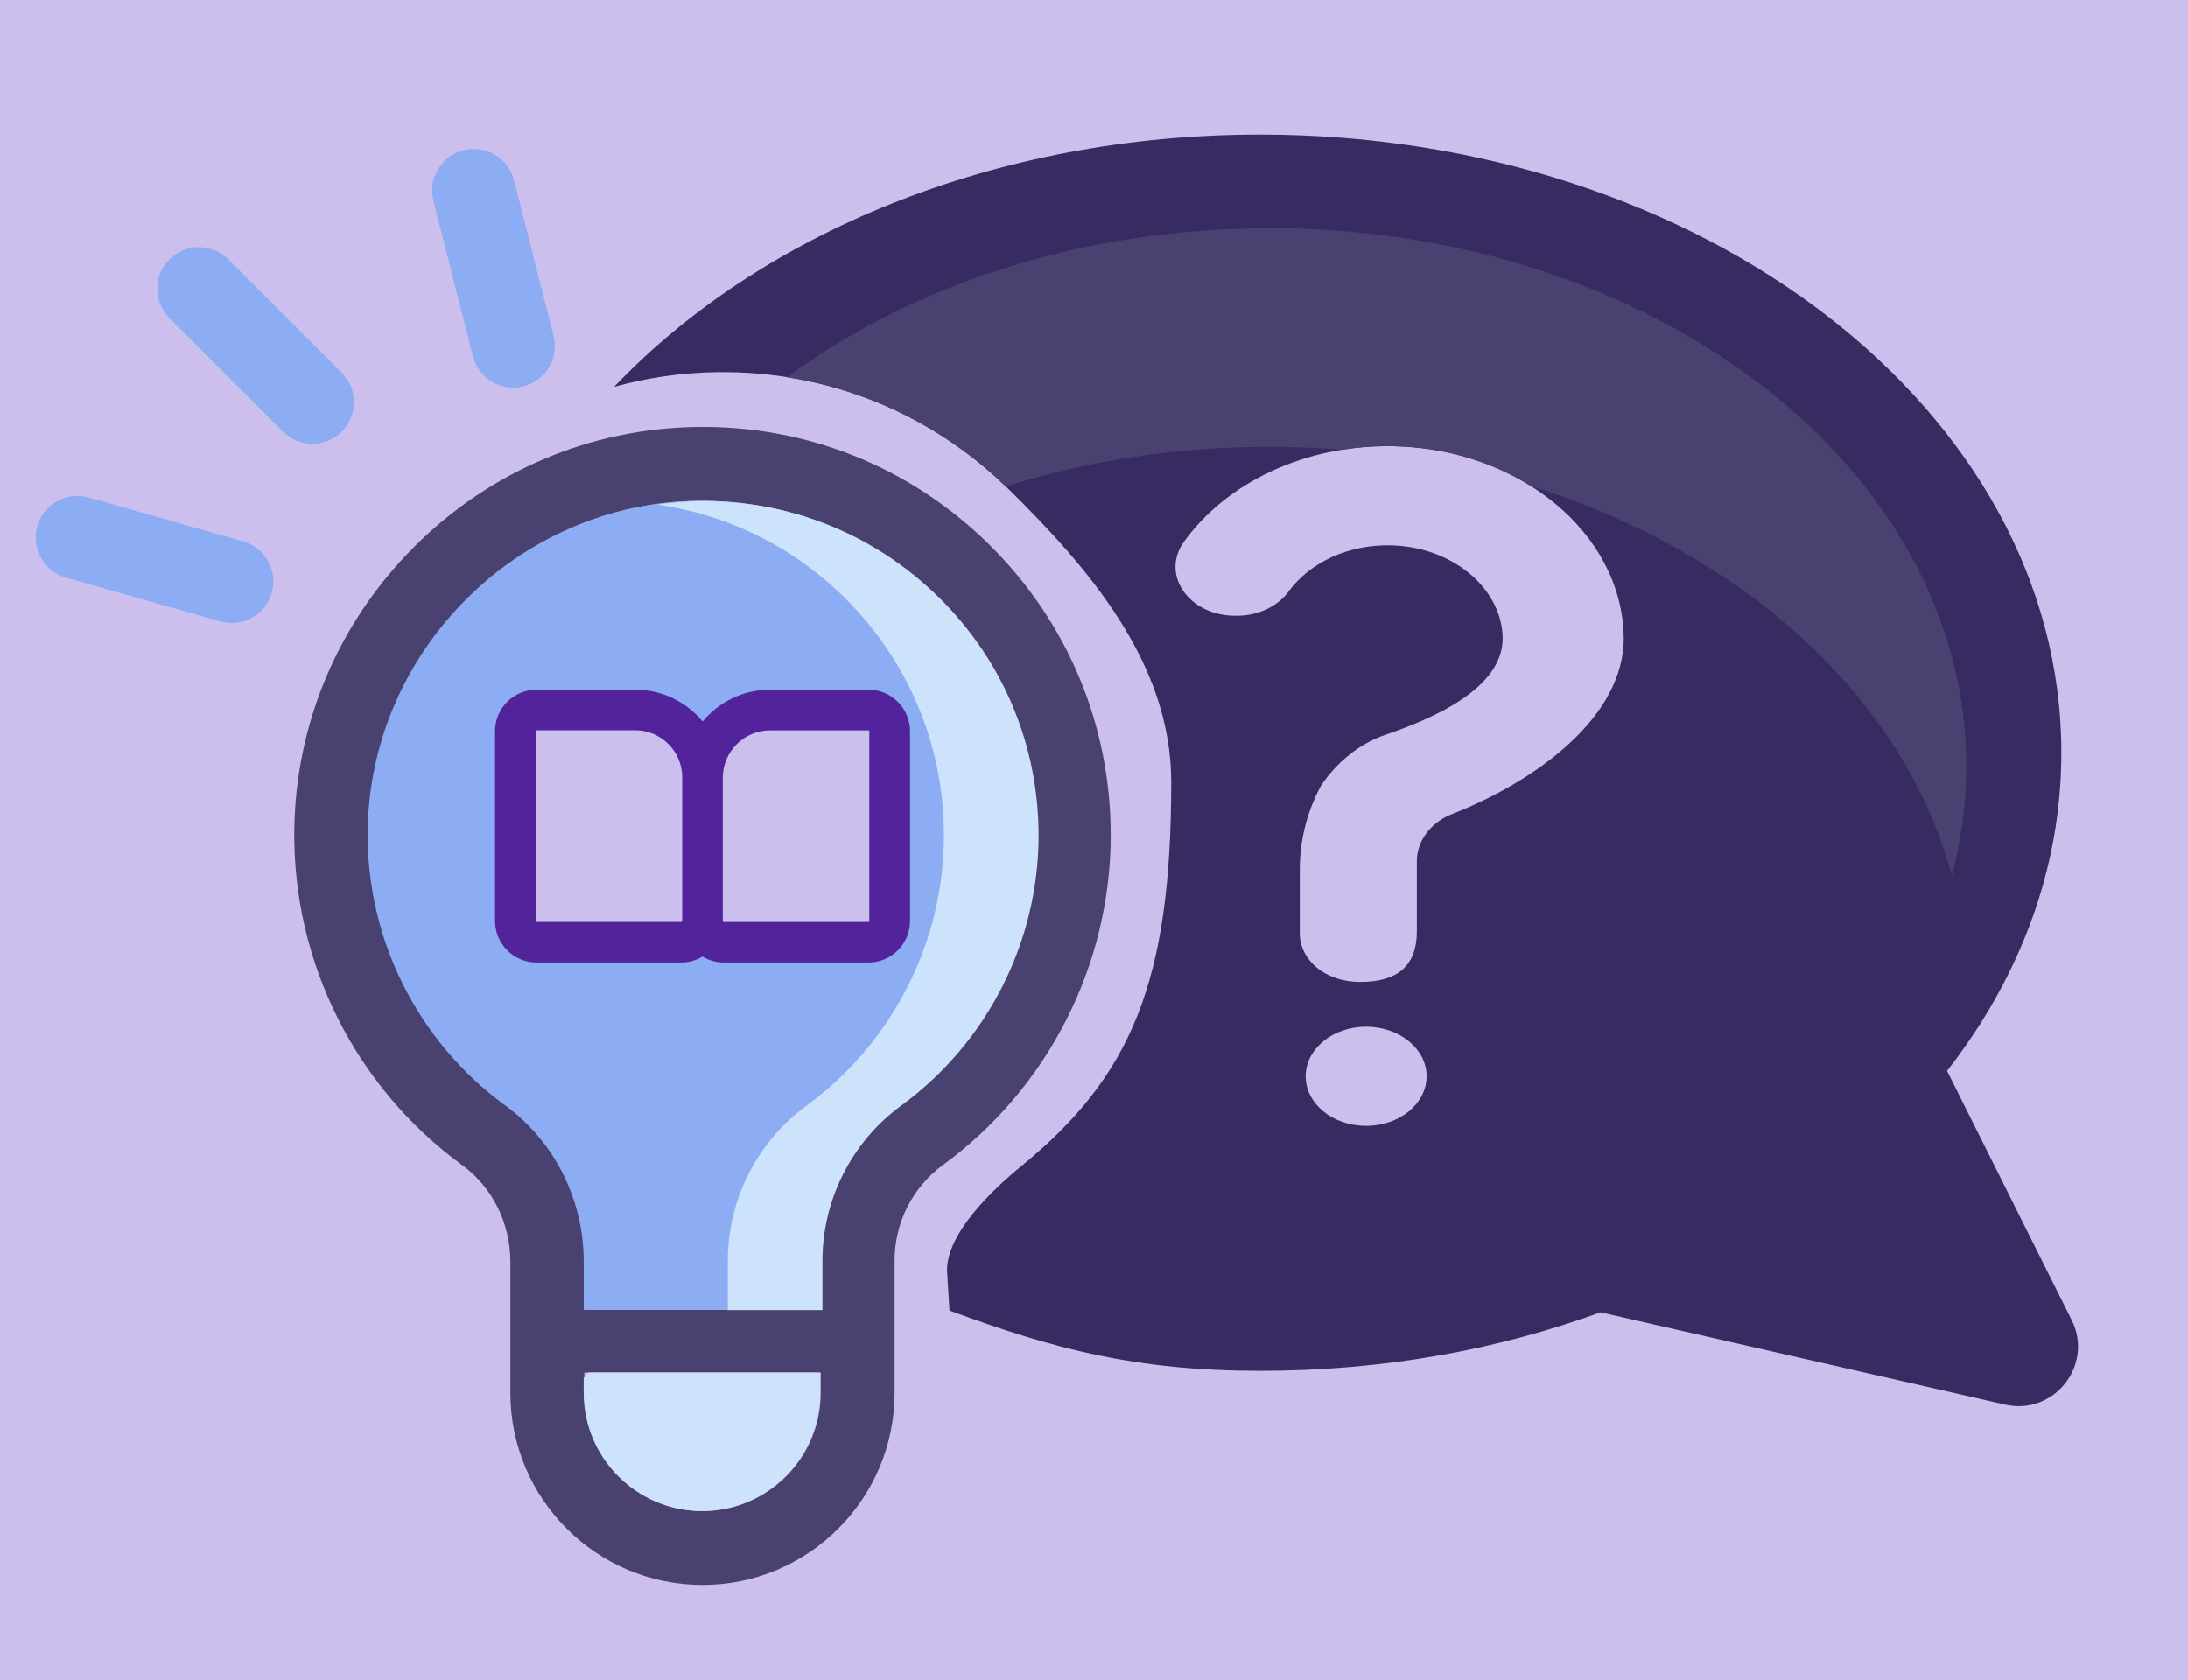
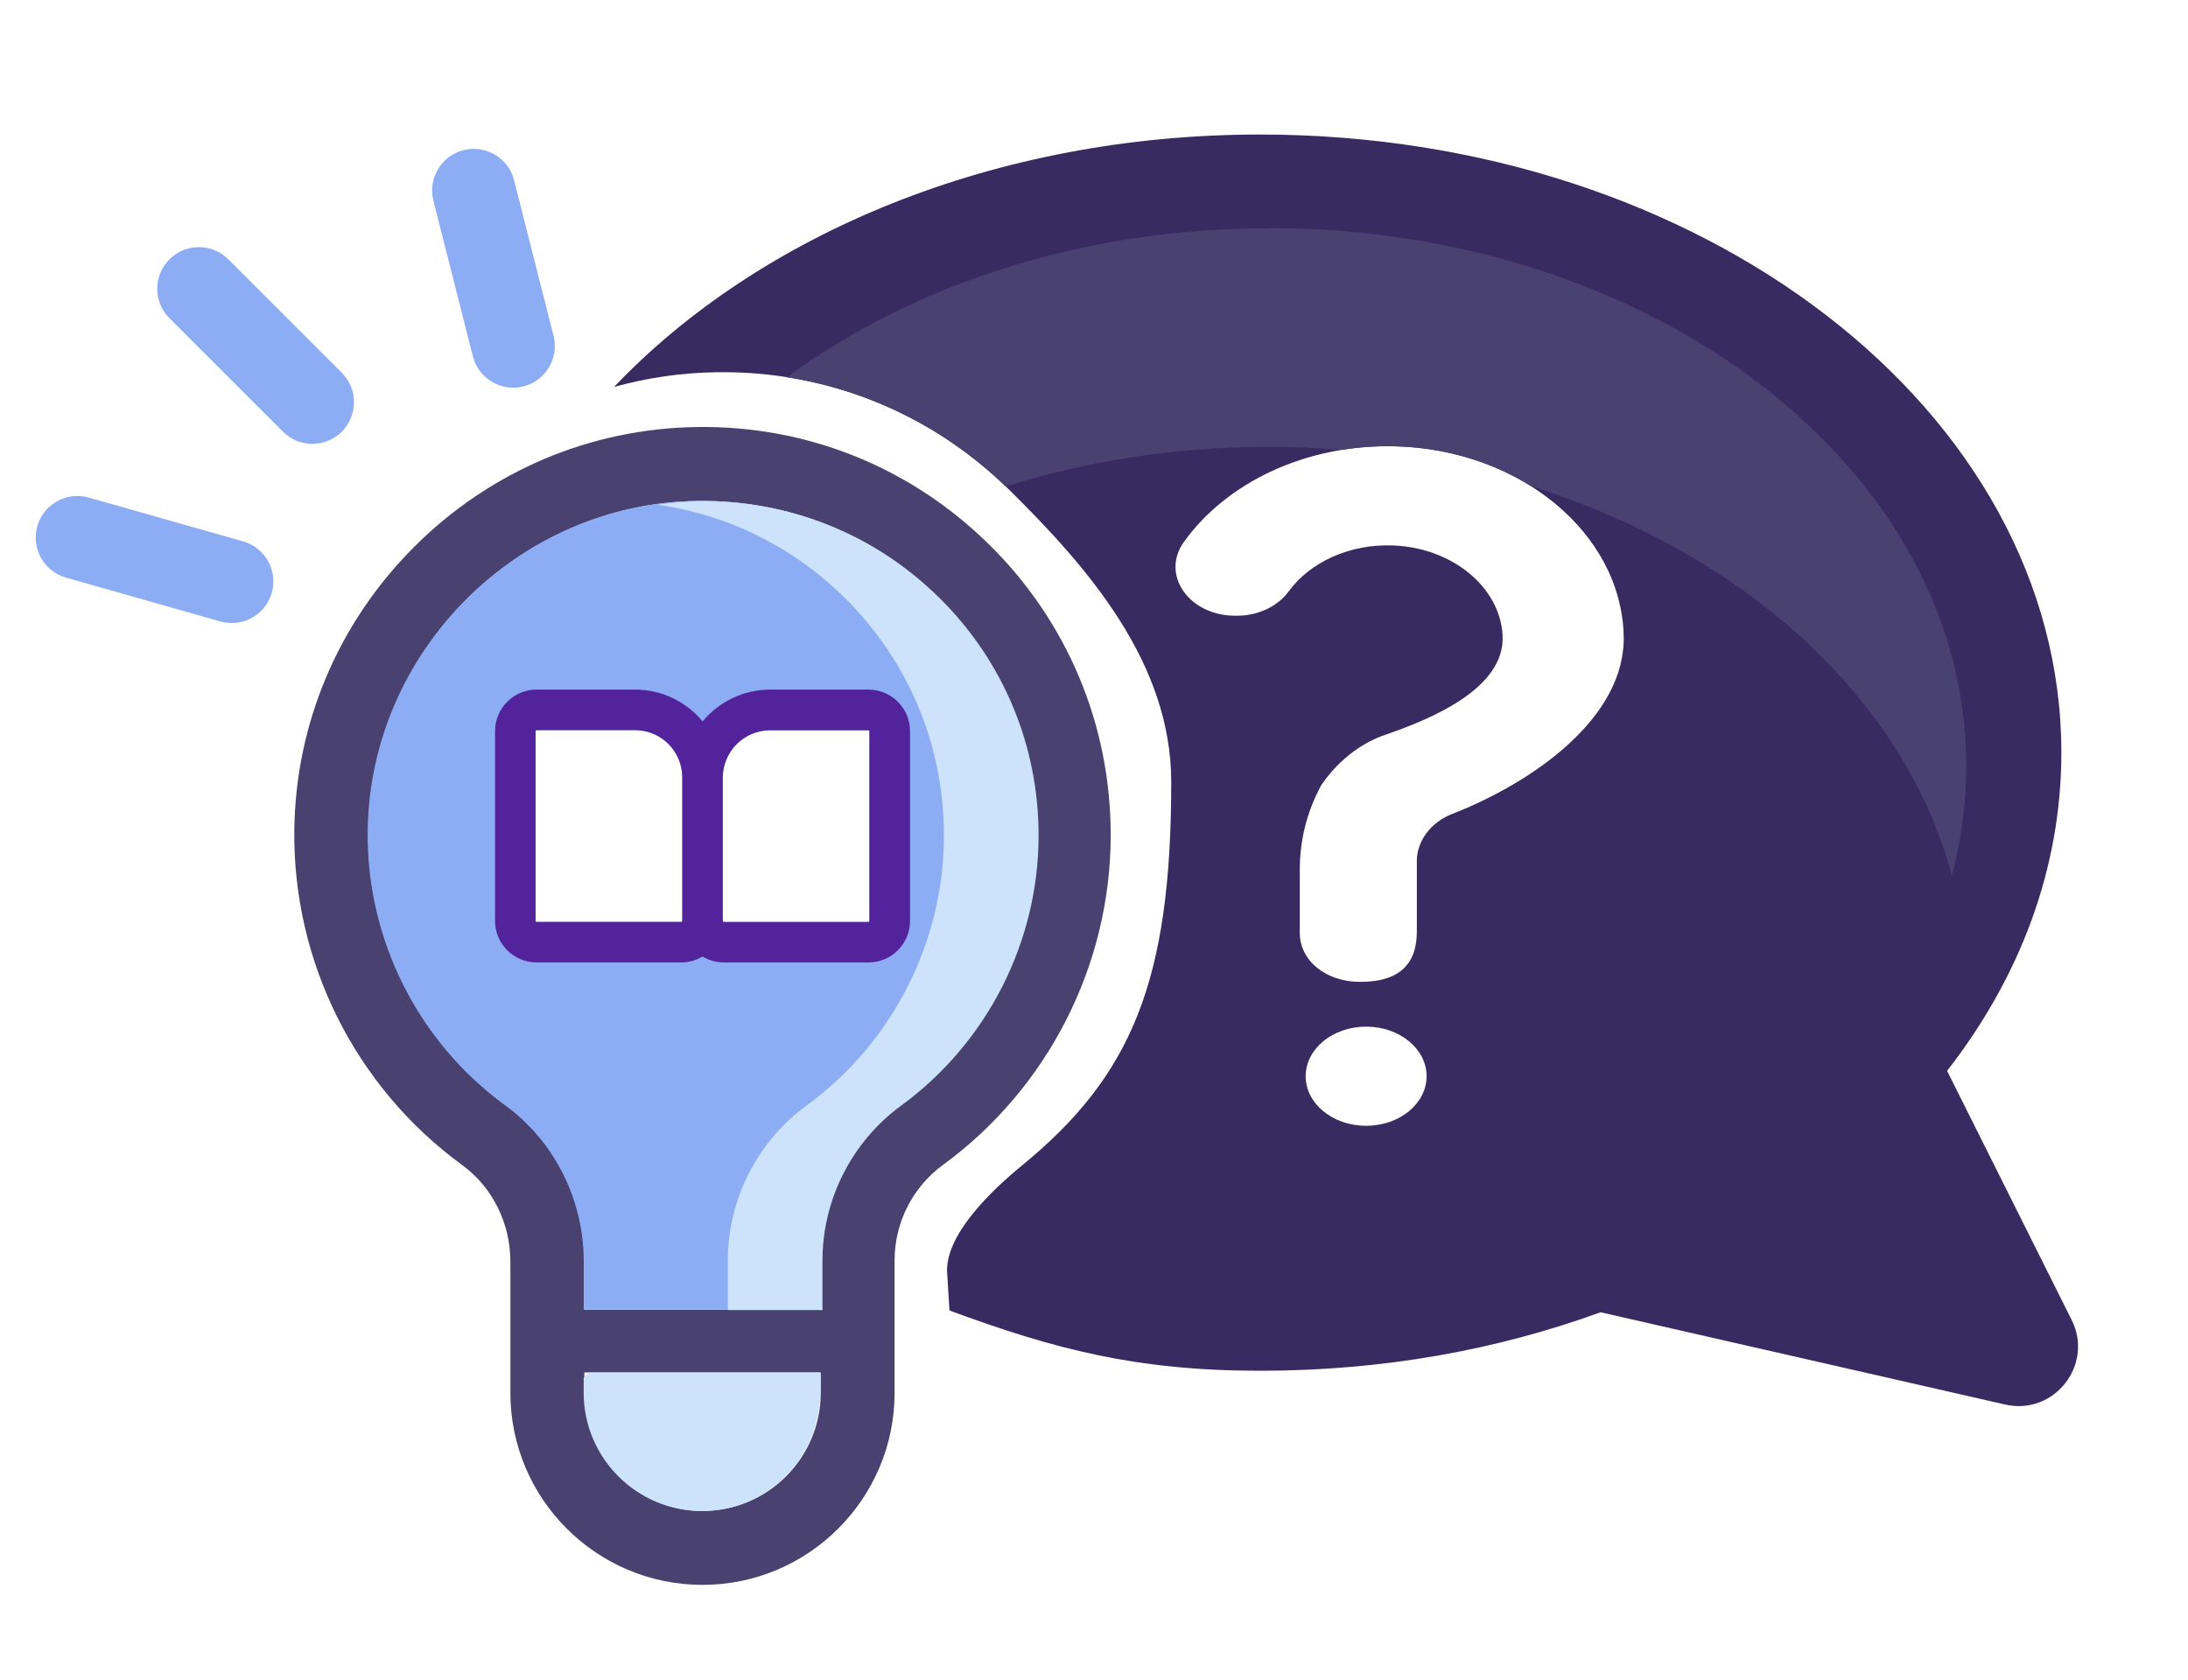
<svg xmlns="http://www.w3.org/2000/svg" viewBox="0 0 368 282.62">
  <defs>
    <style>
      .cls-1 {
        fill: #cce3fb;
      }

      .cls-1, .cls-2, .cls-3, .cls-4, .cls-5 {
        stroke-width: 0px;
      }

      .cls-2 {
        fill: #8cacf4;
      }

      .cls-3 {
        fill: #372b62;
      }

      .cls-6 {
-         fill: #ccbfed;
+         fill: transparent;
        stroke: #000;
        stroke-miterlimit: 10;
        stroke-width: 8px;
      }

      .cls-4 {
        fill: #494170;
      }

      .cls-5 {
        fill: #53239b;
      }
    </style>
  </defs>
  <g id="Backdrops">
    <rect class="cls-6" x="-141" y="-395.38" width="681" height="1080" />
  </g>
  <g id="Quiz_Icon" data-name="Quiz Icon">
    <g id="Quiz">
      <path id="Outline" class="cls-4" d="M166.36,91.6c-13.19-13-30.66-20.05-49.18-19.76-17.91.25-34.79,7.42-47.55,20.19-12.75,12.77-19.9,29.66-20.13,47.57-.28,22.22,10.28,43.3,28.24,56.4,5.07,3.7,8.1,9.77,8.1,16.25v22.06c0,17.82,14.49,32.31,32.31,32.31s32.31-14.49,32.31-32.31v-22.3c0-6.32,3.04-12.32,8.14-16.04,17.66-12.9,28.21-33.64,28.21-55.48,0-18.52-7.26-35.88-20.45-48.89ZM118.16,254.19c-10.96,0-19.88-8.92-19.88-19.88v-3.42h39.76v3.42c0,10.96-8.92,19.88-19.88,19.88ZM151.28,185.93c-8.29,6.05-13.24,15.8-13.24,26.08v8.32h-39.76v-8.08c0-10.43-4.94-20.26-13.2-26.29-14.72-10.73-23.37-28-23.14-46.2.38-30.18,25.25-55.07,55.42-55.49,15.19-.19,29.49,5.54,40.28,16.19,10.8,10.65,16.75,24.87,16.75,40.04,0,17.89-8.64,34.87-23.11,45.44Z" />
      <g id="Bulb">
        <path class="cls-2" d="M157.54,100.45c-10.8-10.65-25.09-16.38-40.28-16.19-30.18.42-55.04,25.31-55.42,55.49-.23,18.2,8.42,35.47,23.14,46.2,8.27,6.03,13.2,15.86,13.2,26.29v8.08h39.76v-8.32c0-10.27,4.95-20.02,13.24-26.08,14.47-10.57,23.11-27.55,23.11-45.44,0-15.17-5.95-29.39-16.75-40.04ZM114.74,130.83v24.1c0,.08-.08.17-.17.17h-24.33c-.08,0-.17-.08-.17-.17v-31.92c0-.08.08-.17.17-.17h16.57c4.37,0,7.93,3.56,7.93,7.93v.05ZM146.23,154.93c0,.08-.08.17-.17.17h-24.33c-.08,0-.17-.08-.17-.17v-24.1c0-4.4,3.58-7.98,7.98-7.98h16.51c.08,0,.17.08.17.17v31.92Z" />
        <path class="cls-1" d="M157.93,100.52c-10.8-10.65-25.09-16.38-40.29-16.19-2.4.03-4.77.24-7.09.57,11.84,1.68,22.78,7.06,31.46,15.61,10.8,10.65,16.75,24.87,16.75,40.04,0,17.89-8.64,34.87-23.11,45.44-8.29,6.05-13.24,15.8-13.24,26.08v8.32h15.92v-8.32c0-10.27,4.95-20.02,13.24-26.08,14.47-10.57,23.11-27.55,23.11-45.44,0-15.17-5.95-29.39-16.75-40.04Z" />
        <path class="cls-1" d="M98.17,231.81v2.5c0,10.96,8.92,19.88,19.88,19.88s19.88-8.92,19.88-19.88v-3.42h-38.89c-.3.3-.59.61-.87.92Z" />
        <rect class="cls-2" x="19" y="73.62" width="14" height="41" rx="7" ry="7" transform="translate(-71.65 93.43) rotate(-74.15)" />
        <rect class="cls-2" x="36" y="37.62" width="14" height="41" rx="7" ry="7" transform="translate(-28.51 47.43) rotate(-45)" />
        <rect class="cls-2" x="76" y="24.63" width="14" height="41" rx="7" ry="7" transform="translate(-8.55 21.79) rotate(-14.23)" />
      </g>
      <path id="Book" class="cls-5" d="M146.07,116.01h-16.51c-4.57,0-8.66,2.08-11.38,5.35-2.71-3.26-6.8-5.35-11.36-5.35h-16.57c-3.86,0-6.99,3.14-6.99,6.99v31.92c0,3.86,3.14,6.99,6.99,6.99h24.33c1.31,0,2.53-.37,3.58-1,1.05.63,2.27,1,3.58,1h24.33c3.86,0,6.99-3.14,6.99-6.99v-31.92c0-3.86-3.14-6.99-6.99-6.99ZM114.58,155.09h-24.33c-.08,0-.17-.08-.17-.17v-31.92c0-.08.08-.17.17-.17h16.57c4.37,0,7.93,3.56,7.93,7.93v24.16c0,.08-.08.17-.17.17ZM146.23,154.93c0,.08-.08.17-.17.17h-24.33c-.08,0-.17-.08-.17-.17v-24.1c0-4.4,3.58-7.98,7.98-7.98h16.51c.08,0,.17.08.17.17v31.92Z" />
      <g id="Bubble">
        <path class="cls-3" d="M348.42,222.03l-20.94-41.89c12.2-15.64,19.22-33.95,19.22-53.53,0-57.43-60.34-103.98-134.77-103.98-44.59,0-84.12,16.71-108.65,42.46,5.57-1.54,11.35-2.39,17.26-2.47,18.52-.28,36,6.76,49.18,19.76,13.19,13.01,27.27,29.08,27.27,49.19,0,33.53-6.7,49.44-25.14,64.53-4.89,4-12.57,11.28-12.57,17.6l.41,6.76c17.6,6.5,31.43,10.14,52.24,10.14s39.89-3.53,57.27-9.84l68.04,15.52c8.25,1.88,14.97-6.68,11.19-14.24ZM229.77,189.39c-5.62,0-10.17-3.73-10.17-8.34s4.56-8.34,10.17-8.34,10.17,3.73,10.17,8.34-4.56,8.34-10.17,8.34ZM244.21,136.94c-3.62,1.41-5.91,4.61-5.91,7.89v11.87c0,5.79-3.28,8.48-9.52,8.48-5.91,0-10.17-3.68-10.17-8.21v-10.62c0-4.54.98-9.41,3.61-14.26,1.64-2.42,5.25-6.72,11.16-8.61,6.89-2.42,19.86-7.54,19.34-16.63-.46-8.12-8.5-14.71-18.41-15.09-7.43-.29-14.01,2.88-17.55,7.71-1.84,2.52-5.1,4.11-8.68,4.11h-.35c-7.76,0-12.55-6.91-8.62-12.4,7.08-9.89,20.35-16.45,35.42-16.1,21.07.49,38.12,14.58,38.56,31.85.35,13.71-15.09,24.63-28.87,30.01Z" />
        <path class="cls-4" d="M213.4,38.4c-31.44,0-59.98,9.54-81.04,25.07,13.79,2.17,26.55,8.5,36.79,18.38,13.66-4.3,28.59-6.67,44.25-6.67,4.17,0,8.28.17,12.33.5,2.84-.46,5.78-.68,8.8-.61,8.63.2,16.58,2.69,23,6.73,35.78,11.22,62.77,35.66,70.75,65.47,1.59-5.94,2.43-12.09,2.43-18.4,0-49.98-52.52-90.5-117.3-90.5Z" />
      </g>
    </g>
  </g>
</svg>
